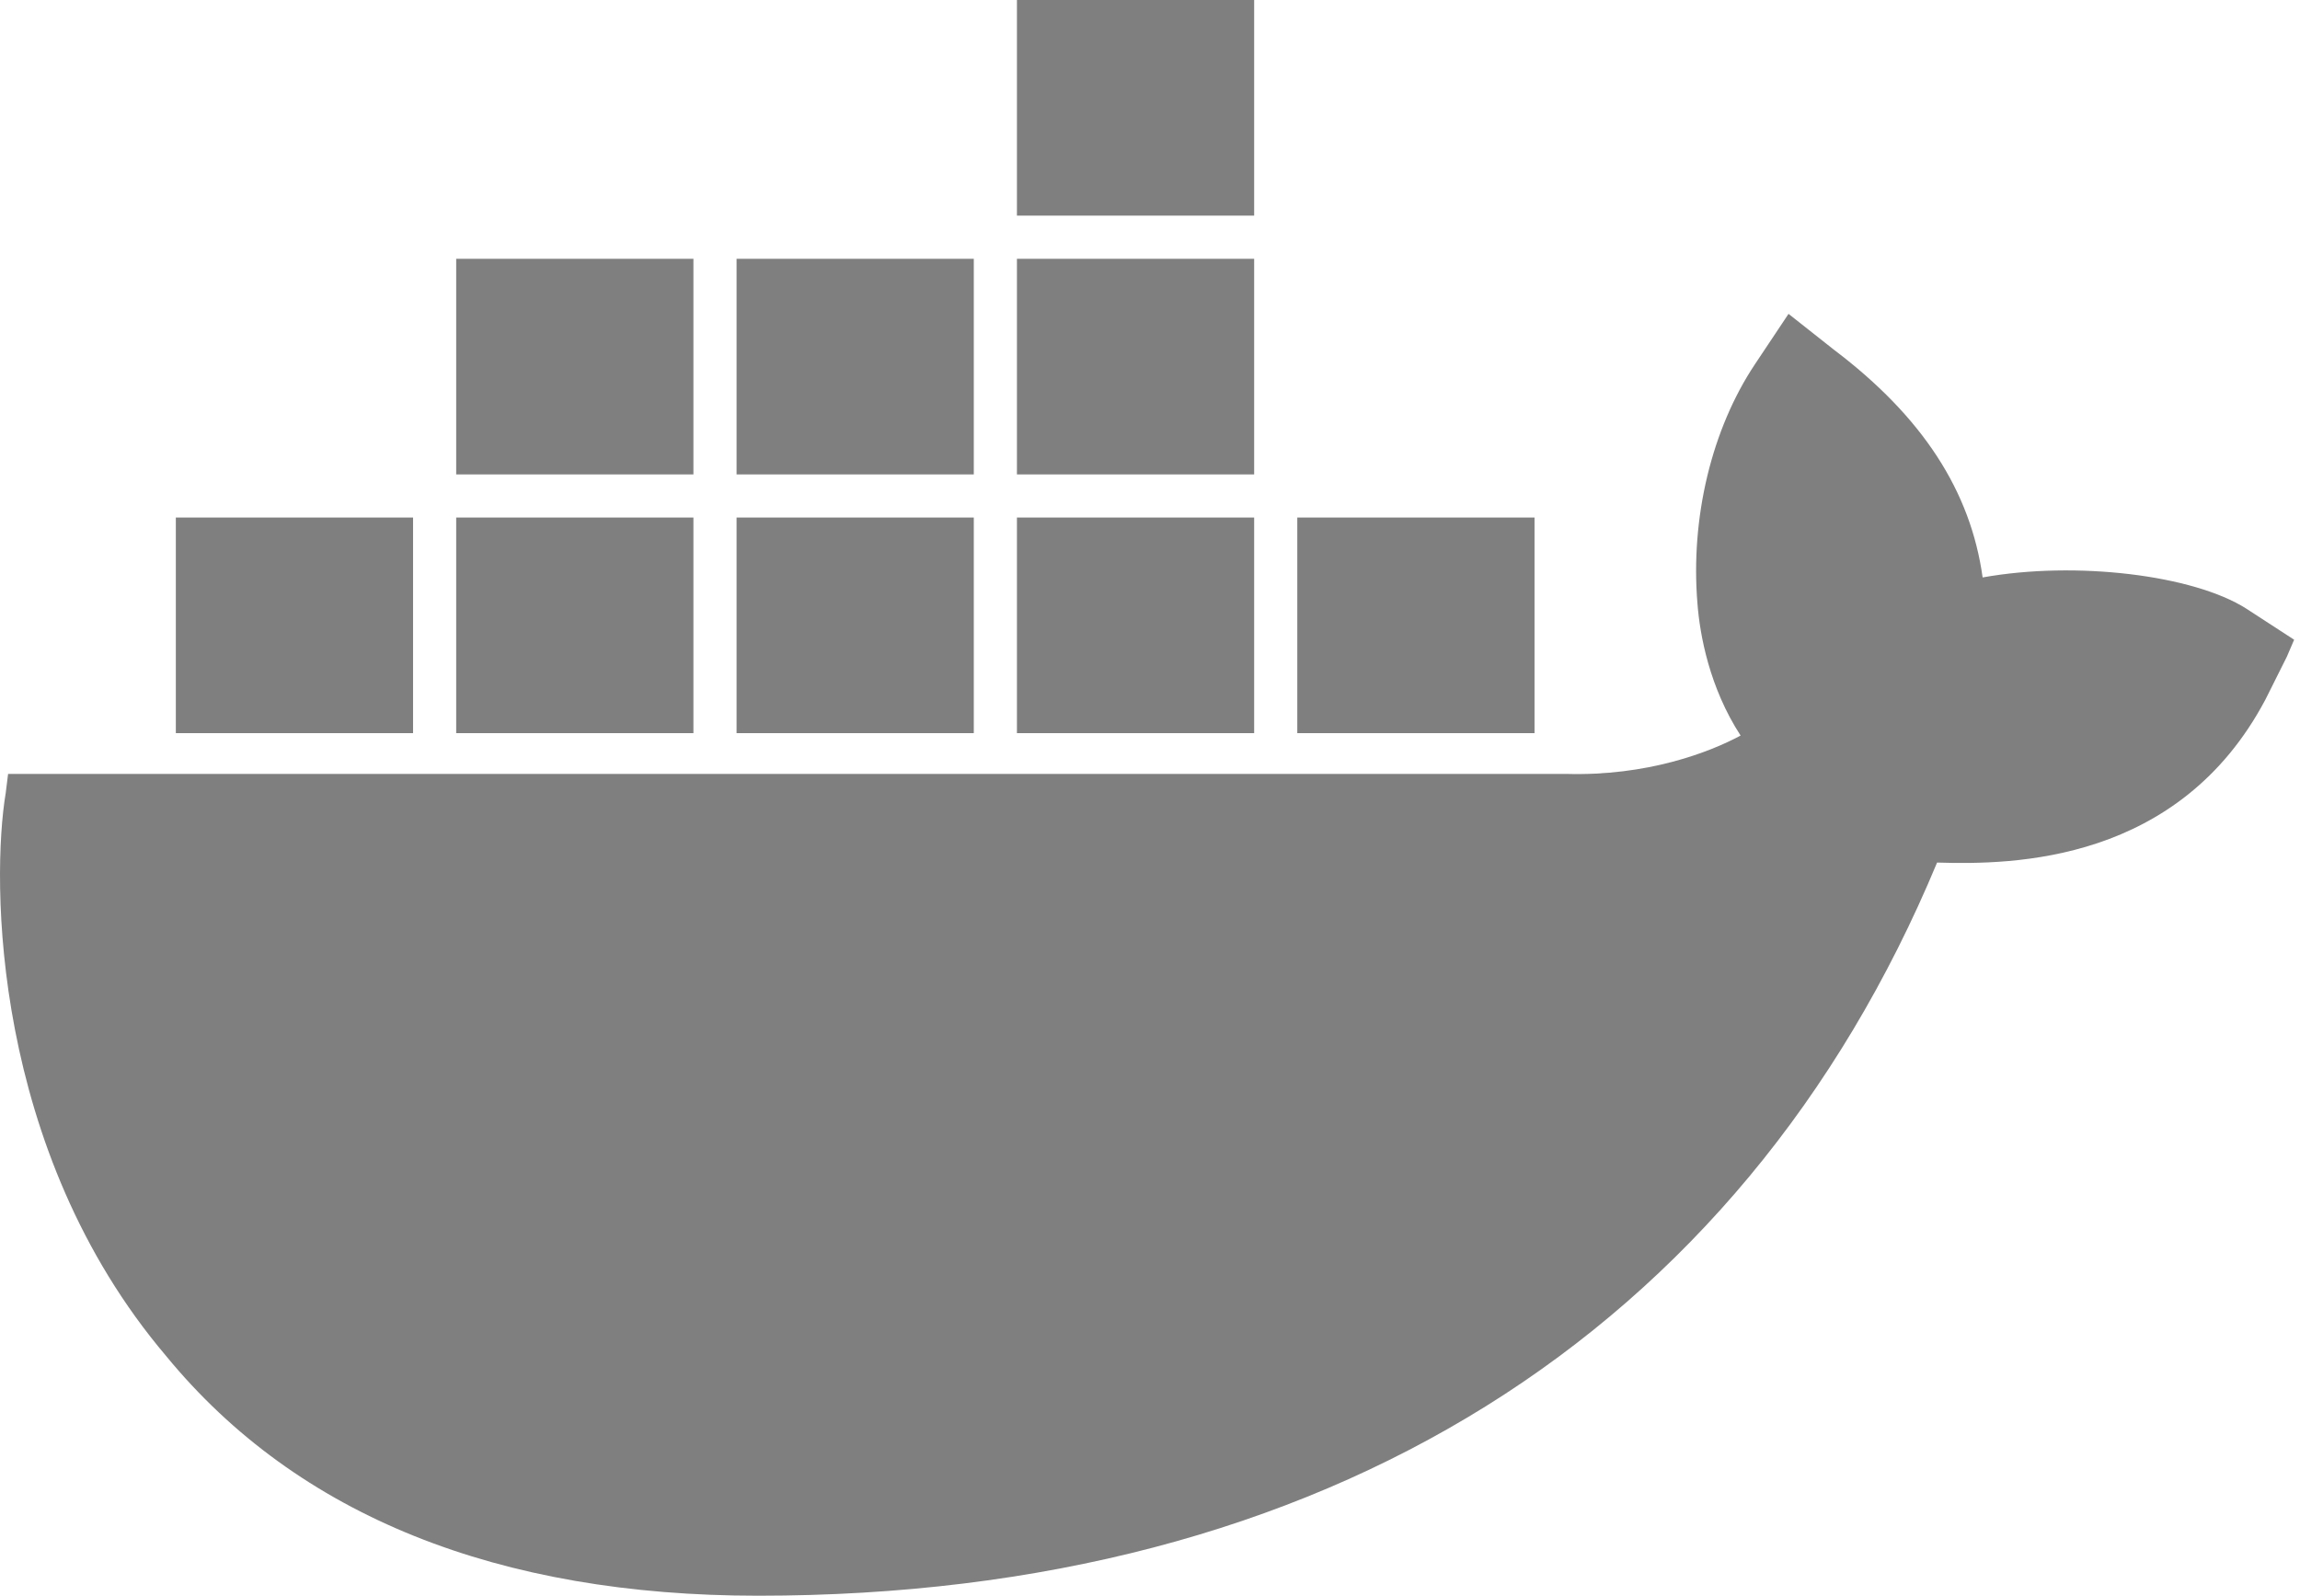
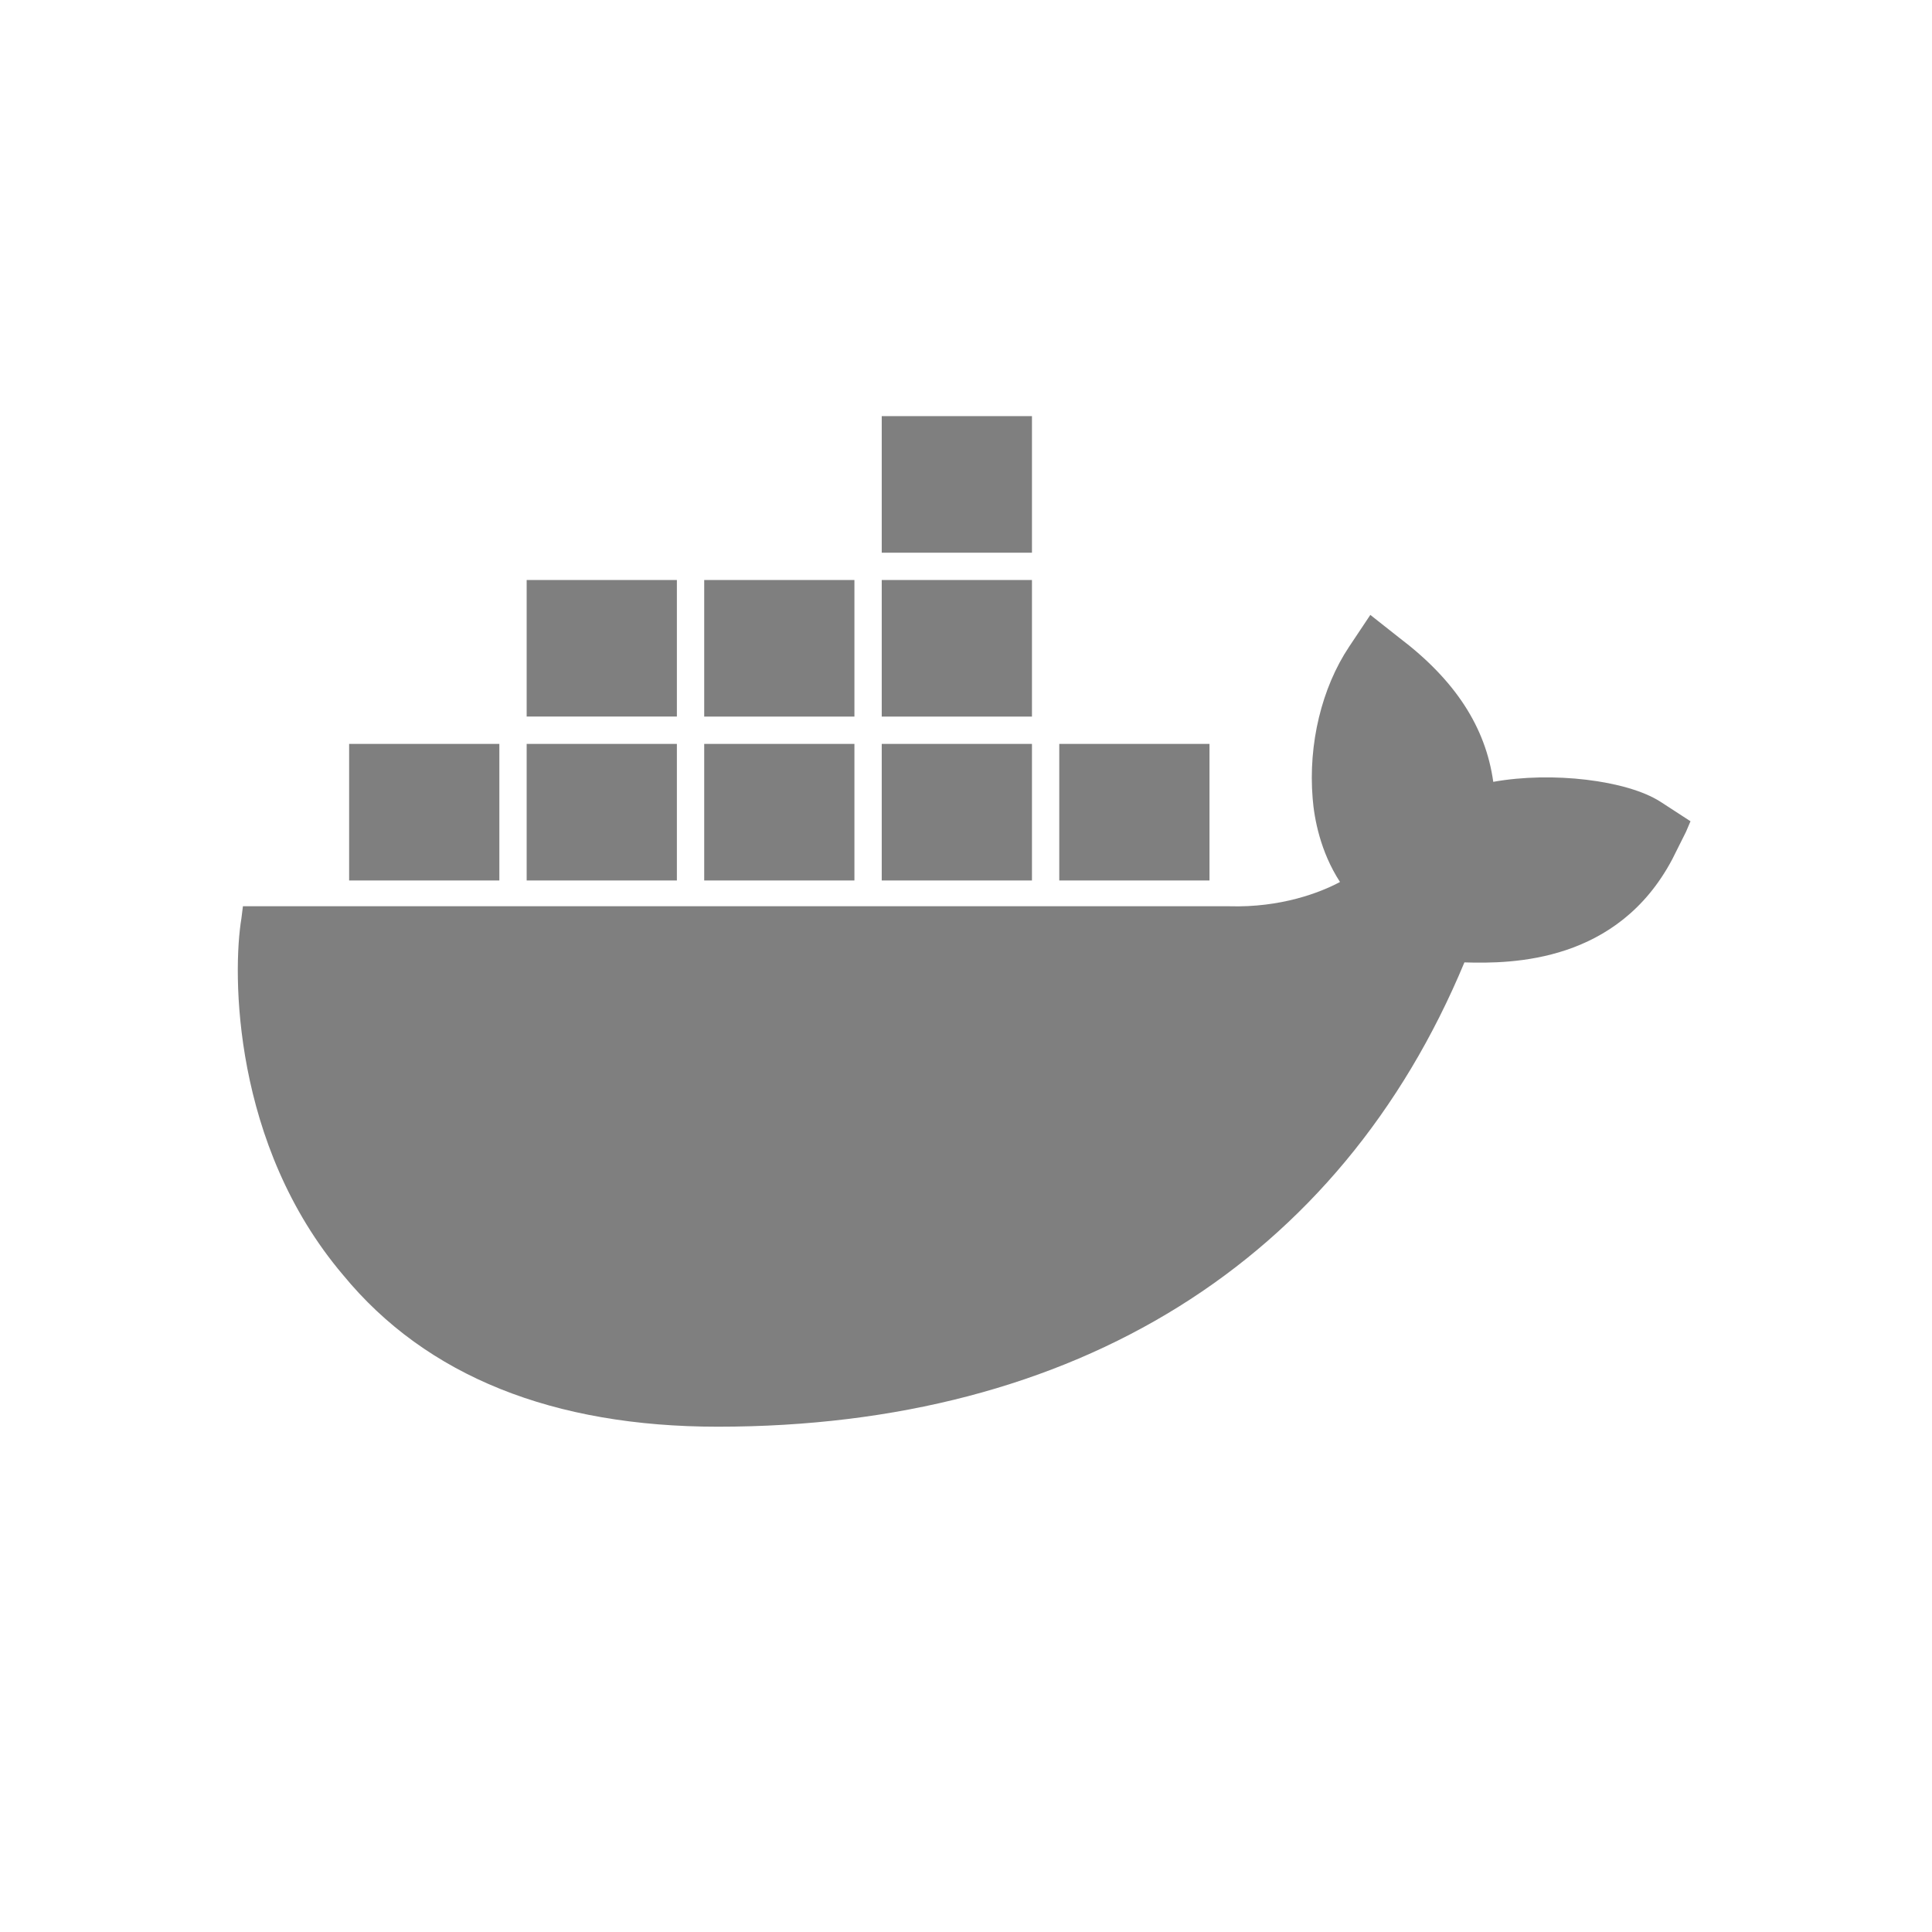
- <svg xmlns="http://www.w3.org/2000/svg" width="98px" height="68px" viewBox="0 0 98 68" version="1.1">
-   <defs />
-   <g id="Symbols" stroke="none" stroke-width="1" fill="none" fill-rule="evenodd" opacity="0.5">
-     <g id="Technologies" transform="translate(-485, -540)" fill="#000000" fill-rule="nonzero">
-       <g id="technologies" transform="translate(484, 371)">
-         <g id="docker" transform="translate(1, 169)">
-           <g id="logo">
-             <path d="M29.546,20.216 L19.438,20.216 L19.438,11.027 L29.546,11.027 L29.546,20.216 Z M41.492,22.054 L31.384,22.054 L31.384,31.243 L41.492,31.243 C41.492,31.243 41.492,22.054 41.492,22.054 Z M29.546,22.054 L19.438,22.054 L19.438,31.243 L29.546,31.243 L29.546,22.054 Z M41.492,11.027 L31.384,11.027 L31.384,20.216 L41.492,20.216 C41.492,20.216 41.492,11.027 41.492,11.027 Z M53.438,0 L43.33,0 L43.33,9.189 L53.438,9.189 L53.438,0 Z M65.384,22.054 L55.276,22.054 L55.276,31.243 L65.384,31.243 L65.384,22.054 Z M53.438,22.054 L43.33,22.054 L43.33,31.243 L53.438,31.243 L53.438,22.054 Z M53.438,11.027 L43.33,11.027 L43.33,20.216 L53.438,20.216 L53.438,11.027 Z M17.6,22.054 L7.492,22.054 L7.492,31.243 L17.6,31.243 L17.6,22.054 Z M32.303,68 C56.399,68 74.165,56.871 82.537,36.757 C85.804,36.859 92.849,36.757 96.525,29.814 C96.627,29.61 96.831,29.201 97.444,27.976 L97.75,27.261 L95.708,25.934 C93.462,24.505 88.459,23.892 84.477,24.607 C83.966,20.931 81.924,17.766 78.146,14.907 L76.207,13.375 L74.777,15.52 C72.939,18.276 72.02,22.054 72.327,25.73 C72.429,27.057 72.837,29.303 74.165,31.345 C72.837,32.06 70.183,33.081 66.711,32.979 L0.345,32.979 L0.243,33.796 C-0.37,37.471 -0.37,49.009 7.083,57.79 C12.699,64.631 21.276,68 32.303,68 Z" id="Shape" />
-           </g>
-         </g>
-       </g>
-     </g>
-   </g>
+ <svg xmlns="http://www.w3.org/2000/svg" width="130" height="130" viewBox="0 0 130 130">
+   <path d="M45.546 48.216H35.438v-9.19h10.108v9.19zm11.946 1.838H47.384v9.19h10.108v-9.19zm-11.946 0H35.438v9.19h10.108v-9.19zm11.946-11.027H47.384v9.19h10.108v-9.19zM69.438 28H59.33v9.19h10.108V28zm11.946 22.054H71.276v9.19h10.108v-9.19zm-11.946 0H59.33v9.19h10.108v-9.19zm0-11.027H59.33v9.19h10.108v-9.19zM33.6 50.054H23.492v9.19H33.6v-9.19zM48.303 96C72.4 96 90.165 84.87 98.537 64.757c3.267.102 10.312 0 13.988-6.943l.92-1.838.305-.715-2.042-1.326c-2.246-1.43-7.25-2.042-11.23-1.327-.512-3.676-2.554-6.84-6.332-9.7l-1.94-1.532-1.43 2.145c-1.837 2.756-2.756 6.534-2.45 10.21.103 1.327.51 3.573 1.84 5.615-1.33.715-3.983 1.736-7.455 1.634H16.346l-.102.816c-.613 3.675-.613 15.213 6.84 23.994C28.7 92.63 37.276 96 48.303 96z" fill="#7F7F7F" fill-rule="evenodd" />
</svg>
